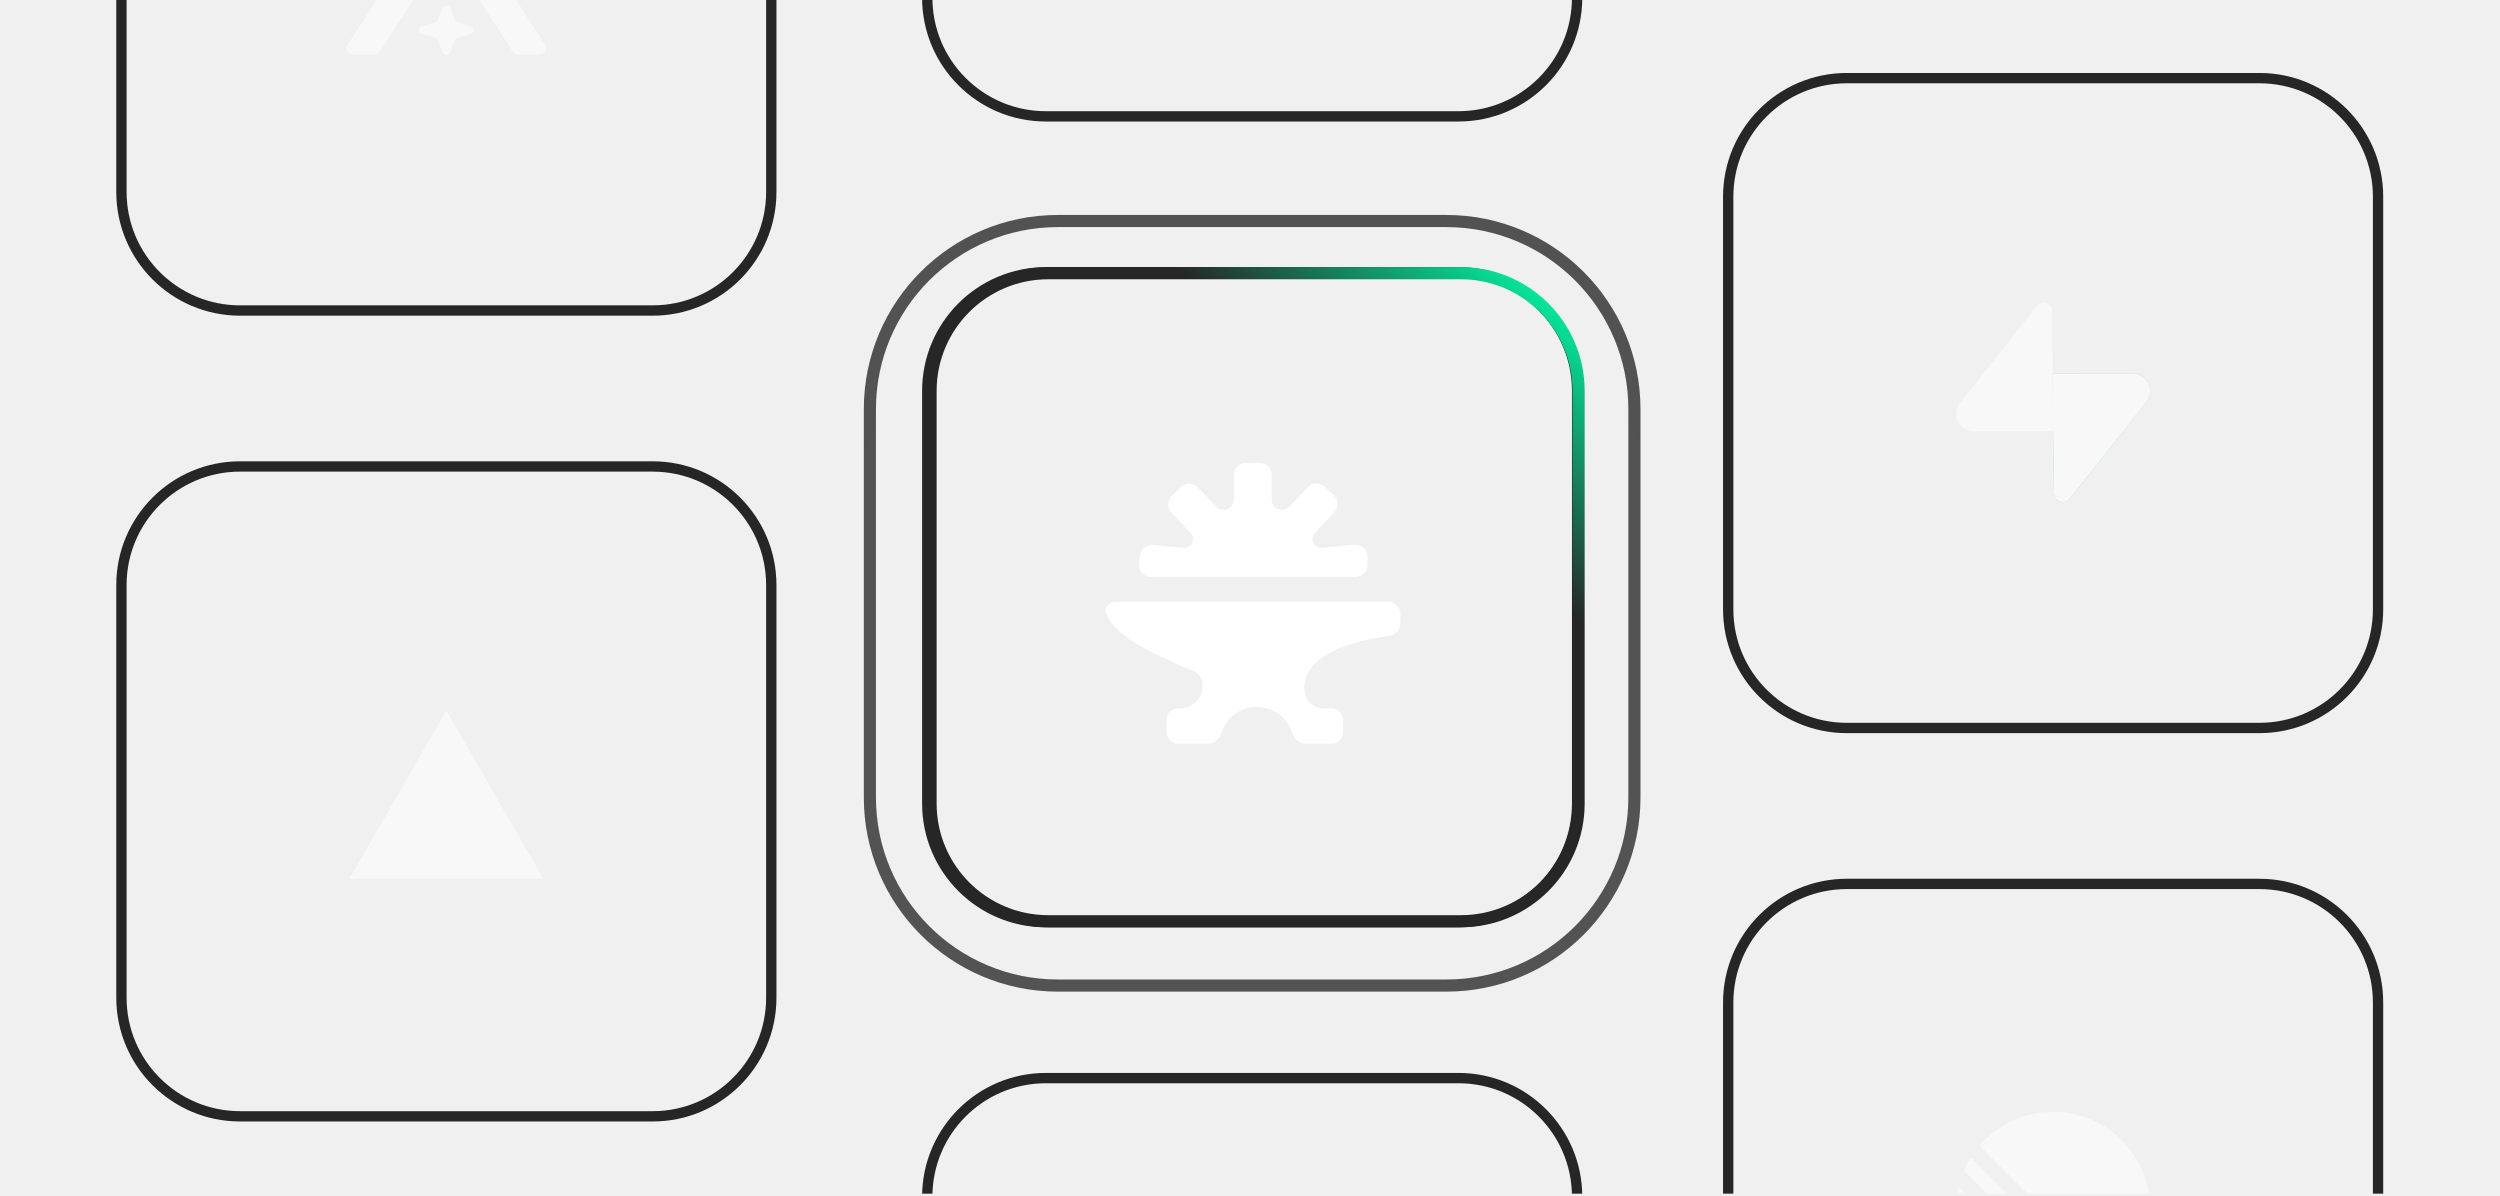
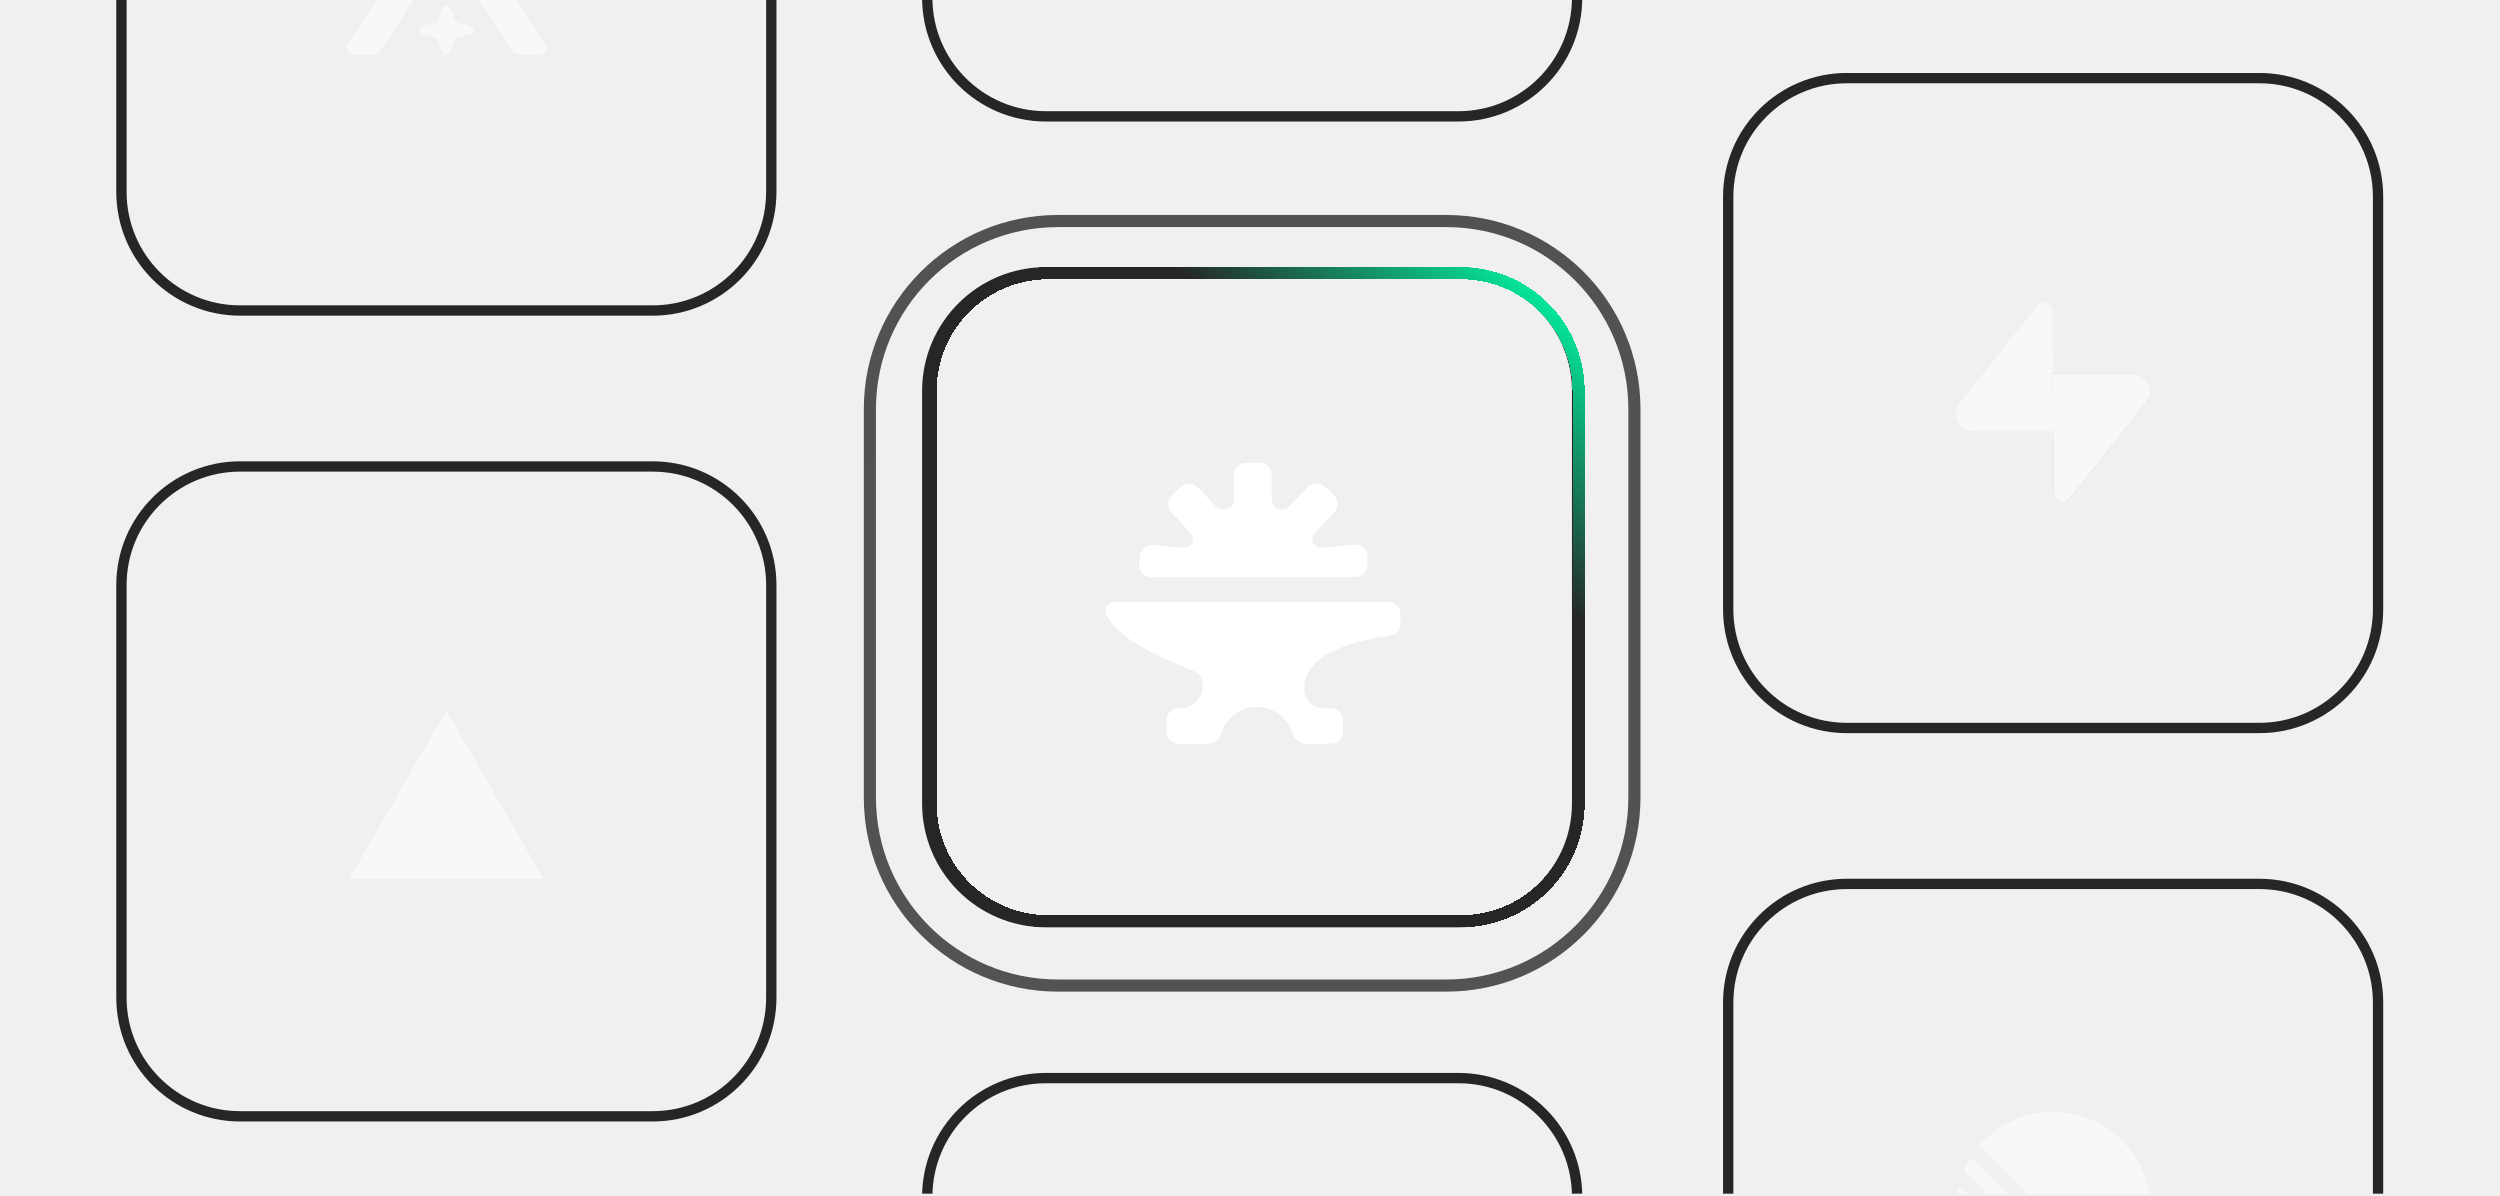
<svg xmlns="http://www.w3.org/2000/svg" width="688" height="329" viewBox="0 0 688 329" fill="none">
  <g clip-path="url(#clip0_712_27799)">
    <path d="M287.824 -146.82H401.374C419.403 -146.82 434.019 -132.204 434.02 -114.174V-0.625C434.019 17.405 419.403 32.021 401.374 32.021H287.824C269.795 32.021 255.179 17.405 255.179 -0.625V-114.174C255.179 -132.204 269.795 -146.82 287.824 -146.82Z" stroke="#262626" stroke-width="2.839" />
    <path d="M287.824 74.936H401.374C419.403 74.937 434.019 89.553 434.02 107.582V221.132C434.019 239.161 419.403 253.777 401.374 253.777H287.824C269.795 253.777 255.179 239.161 255.179 221.132V107.582C255.179 89.553 269.795 74.937 287.824 74.936Z" stroke="#262626" stroke-width="2.839" />
    <rect x="239.392" y="60.828" width="210.4" height="210.4" rx="51.765" stroke="#525252" stroke-width="3.34" />
    <path d="M385.378 171.627C385.378 173.36 384.026 174.804 382.306 175.02C375.584 175.863 360.077 178.837 358.958 188.397C358.872 189.132 358.953 189.876 359.072 190.606C359.478 193.097 361.629 194.926 364.152 194.926H366.36C368.167 194.926 369.632 196.391 369.632 198.199V201.407C369.632 203.214 368.167 204.679 366.36 204.679H359.288C357.481 204.679 356.068 203.176 355.495 201.462C354.149 197.436 350.346 194.534 345.866 194.534C341.385 194.534 337.583 197.436 336.237 201.462C335.664 203.176 334.251 204.679 332.443 204.679H324.303C322.496 204.679 321.031 203.214 321.031 201.407V198.199C321.031 196.391 322.496 194.926 324.303 194.926H324.816C328.221 194.926 330.98 192.165 330.981 188.76V188.471C330.981 186.791 329.953 185.281 328.399 184.643C314.869 179.083 306.611 174.511 304.404 168.823C303.75 167.138 305.27 165.625 307.077 165.625H382.106C383.913 165.625 385.378 167.09 385.378 168.897V171.627Z" fill="white" />
    <path d="M346.699 127.377C348.506 127.378 349.972 128.843 349.972 130.65V137.486C349.972 138.66 350.7 139.711 351.799 140.124C352.857 140.52 354.05 140.246 354.829 139.427L359.94 134.052C361.18 132.748 363.24 132.69 364.552 133.921L367.094 136.308C368.41 137.544 368.476 139.612 367.242 140.93L361.839 146.701C361.15 147.437 360.992 148.523 361.442 149.425C361.888 150.316 362.834 150.841 363.825 150.748L372.744 149.902C374.665 149.72 376.325 151.231 376.325 153.16V155.522C376.325 157.329 374.86 158.794 373.053 158.794H316.715C314.76 158.794 313.241 157.091 313.464 155.149L313.724 152.884C313.926 151.12 315.5 149.839 317.269 149.998L325.698 150.755C326.688 150.844 327.632 150.318 328.076 149.429C328.528 148.525 328.37 147.435 327.68 146.697L322.378 141.03C321.163 139.731 321.208 137.7 322.479 136.456L324.967 134.019C326.272 132.741 328.37 132.779 329.628 134.102L334.69 139.427C335.469 140.246 336.662 140.52 337.721 140.124C338.82 139.711 339.549 138.66 339.549 137.486V130.65C339.549 128.843 341.014 127.377 342.821 127.377H346.699Z" fill="white" />
    <g filter="url(#filter0_d_712_27799)">
-       <rect x="256.089" y="75.187" width="178.339" height="178.339" rx="32.395" stroke="url(#paint0_linear_712_27799)" stroke-width="3.34" />
+       <rect x="256.089" y="75.187" width="178.339" height="178.339" rx="32.395" stroke="url(#paint0_linear_712_27799)" stroke-width="3.34" shape-rendering="crispEdges" />
    </g>
    <path d="M508.246 21.5H621.796C639.825 21.501 654.441 36.117 654.441 54.146V167.696C654.441 185.725 639.825 200.341 621.796 200.341H508.246C490.217 200.341 475.601 185.725 475.601 167.696V54.146C475.601 36.117 490.217 21.501 508.246 21.5Z" stroke="#262626" stroke-width="2.839" />
    <g opacity="0.5" clip-path="url(#clip1_712_27799)">
      <path d="M569.538 137.286C568.137 139.052 565.294 138.084 565.261 135.83L564.767 102.862H586.935C590.95 102.862 593.189 107.499 590.692 110.644L569.538 137.286Z" fill="url(#paint1_linear_712_27799)" />
      <path d="M569.538 137.286C568.137 139.052 565.294 138.084 565.261 135.83L564.767 102.862H586.935C590.95 102.862 593.189 107.499 590.692 110.644L569.538 137.286Z" fill="white" />
      <path d="M560.521 84.238C561.923 82.472 564.765 83.44 564.799 85.694L565.015 118.662H543.125C539.109 118.662 536.87 114.025 539.367 110.88L560.521 84.238Z" fill="white" />
    </g>
    <path d="M508.246 243.255H621.796C639.825 243.255 654.441 257.871 654.441 275.9V389.45C654.441 407.48 639.825 422.096 621.796 422.096H508.246C490.217 422.096 475.601 407.48 475.601 389.45V275.9C475.601 257.871 490.217 243.255 508.246 243.255Z" stroke="#262626" stroke-width="2.839" />
    <g opacity="0.5" clip-path="url(#clip2_712_27799)">
      <path d="M538.959 338.833C538.841 338.326 539.444 338.007 539.813 338.375L559.323 357.886C559.691 358.254 559.372 358.858 558.865 358.739C549.019 356.429 541.269 348.679 538.959 338.833ZM538.306 331.014C538.296 331.165 538.353 331.313 538.46 331.42L566.278 359.238C566.385 359.345 566.533 359.402 566.684 359.392C567.95 359.314 569.193 359.147 570.405 358.898C570.813 358.814 570.955 358.312 570.66 358.017L539.681 327.038C539.386 326.743 538.884 326.885 538.8 327.293C538.551 328.506 538.385 329.748 538.306 331.014ZM540.555 321.832C540.466 322.031 540.511 322.265 540.666 322.419L575.279 357.032C575.433 357.187 575.667 357.232 575.867 357.143C576.821 356.718 577.746 356.239 578.637 355.709C578.932 355.534 578.978 355.128 578.735 354.886L542.812 318.963C542.57 318.72 542.164 318.766 541.989 319.061C541.459 319.952 540.98 320.877 540.555 321.832ZM545.069 315.616C544.871 315.419 544.859 315.101 545.045 314.893C549.943 309.41 557.066 305.958 564.996 305.958C579.766 305.958 591.74 317.932 591.74 332.702C591.74 340.632 588.288 347.756 582.805 352.653C582.597 352.839 582.28 352.827 582.082 352.629L545.069 315.616Z" fill="white" />
    </g>
    <path d="M287.824 296.69H401.374C419.403 296.691 434.019 311.307 434.02 329.336V442.886C434.019 460.915 419.403 475.531 401.374 475.531H287.824C269.795 475.531 255.179 460.915 255.179 442.886V329.336C255.179 311.307 269.795 296.691 287.824 296.69Z" stroke="#262626" stroke-width="2.839" />
    <path d="M66.064 -93.386H179.614C197.644 -93.386 212.26 -78.77 212.26 -60.74V52.81C212.26 70.839 197.644 85.455 179.614 85.455H66.064C48.035 85.455 33.419 70.839 33.419 52.81V-60.74C33.419 -78.769 48.035 -93.386 66.064 -93.386Z" stroke="#262626" stroke-width="2.839" />
    <g opacity="0.5">
      <path d="M97.342 15.032H102.885C103.597 15.032 104.256 14.693 104.615 14.141L126.887 -20.294C127.652 -21.481 126.694 -22.965 125.157 -22.965H119.641C118.928 -22.965 118.27 -22.627 117.91 -22.075L95.612 12.36C94.84 13.547 95.805 15.032 97.342 15.032Z" fill="white" />
      <path d="M121.716 14.313L120.479 11.06C120.425 10.918 120.34 10.791 120.23 10.684C120.097 10.553 119.927 10.454 119.734 10.395L116.087 9.291C115.009 8.964 115.009 7.61 116.087 7.284L119.734 6.18C120.086 6.073 120.359 5.829 120.479 5.515L121.716 2.261C122.083 1.299 123.6 1.299 123.966 2.261L125.204 5.515C125.323 5.829 125.596 6.073 125.949 6.18L129.595 7.284C130.673 7.61 130.673 8.964 129.595 9.291L125.949 10.395C125.596 10.502 125.323 10.745 125.204 11.06L123.966 14.313C123.6 15.275 122.083 15.275 121.716 14.313Z" fill="white" />
      <path d="M126.341 -10.409L129.103 -14.677C129.875 -15.865 131.792 -15.865 132.563 -14.677L150.071 12.36C150.836 13.547 149.878 15.032 148.341 15.032H142.798C142.086 15.032 141.427 14.693 141.068 14.141L126.341 -8.627C125.982 -9.18 125.982 -9.856 126.341 -10.409Z" fill="white" />
    </g>
    <path d="M66.064 128.371H179.614C197.644 128.371 212.26 142.987 212.26 161.017V274.566C212.26 292.596 197.644 307.212 179.614 307.212H66.064C48.035 307.212 33.419 292.596 33.419 274.566V161.017C33.419 142.987 48.035 128.371 66.064 128.371Z" stroke="#262626" stroke-width="2.839" />
    <g opacity="0.5">
      <path fill-rule="evenodd" clip-rule="evenodd" d="M122.84 195.527L149.557 241.838H96.122L122.84 195.527Z" fill="white" />
    </g>
  </g>
  <defs>
    <filter id="filter0_d_712_27799" x="187.625" y="20.083" width="315.266" height="315.266" filterUnits="userSpaceOnUse" color-interpolation-filters="sRGB">
      <feFlood flood-opacity="0" result="BackgroundImageFix" />
      <feColorMatrix in="SourceAlpha" type="matrix" values="0 0 0 0 0 0 0 0 0 0 0 0 0 0 0 0 0 0 127 0" result="hardAlpha" />
      <feOffset dy="13.359" />
      <feGaussianBlur stdDeviation="33.397" />
      <feComposite in2="hardAlpha" operator="out" />
      <feColorMatrix type="matrix" values="0 0 0 0 1 0 0 0 0 1 0 0 0 0 1 0 0 0 0.05 0" />
      <feBlend mode="normal" in2="BackgroundImageFix" result="effect1_dropShadow_712_27799" />
      <feBlend mode="normal" in="SourceGraphic" in2="effect1_dropShadow_712_27799" result="shape" />
    </filter>
    <linearGradient id="paint0_linear_712_27799" x1="324.552" y1="196.084" x2="429.752" y2="75.855" gradientUnits="userSpaceOnUse">
      <stop offset="0.572" stop-color="#262626" />
      <stop offset="1" stop-color="#00FFAA" />
    </linearGradient>
    <linearGradient id="paint1_linear_712_27799" x1="564.767" y1="110.172" x2="584.469" y2="118.435" gradientUnits="userSpaceOnUse">
      <stop stop-color="#249361" />
      <stop offset="1" stop-color="#3ECF8E" />
    </linearGradient>
    <clipPath id="clip0_712_27799">
      <rect width="688" height="328.5" fill="white" />
    </clipPath>
    <clipPath id="clip1_712_27799">
      <rect width="53.435" height="55.396" fill="white" transform="translate(538.304 83.2231)" />
    </clipPath>
    <clipPath id="clip2_712_27799">
      <rect width="53.435" height="53.435" fill="white" transform="translate(538.304 305.958)" />
    </clipPath>
  </defs>
</svg>
